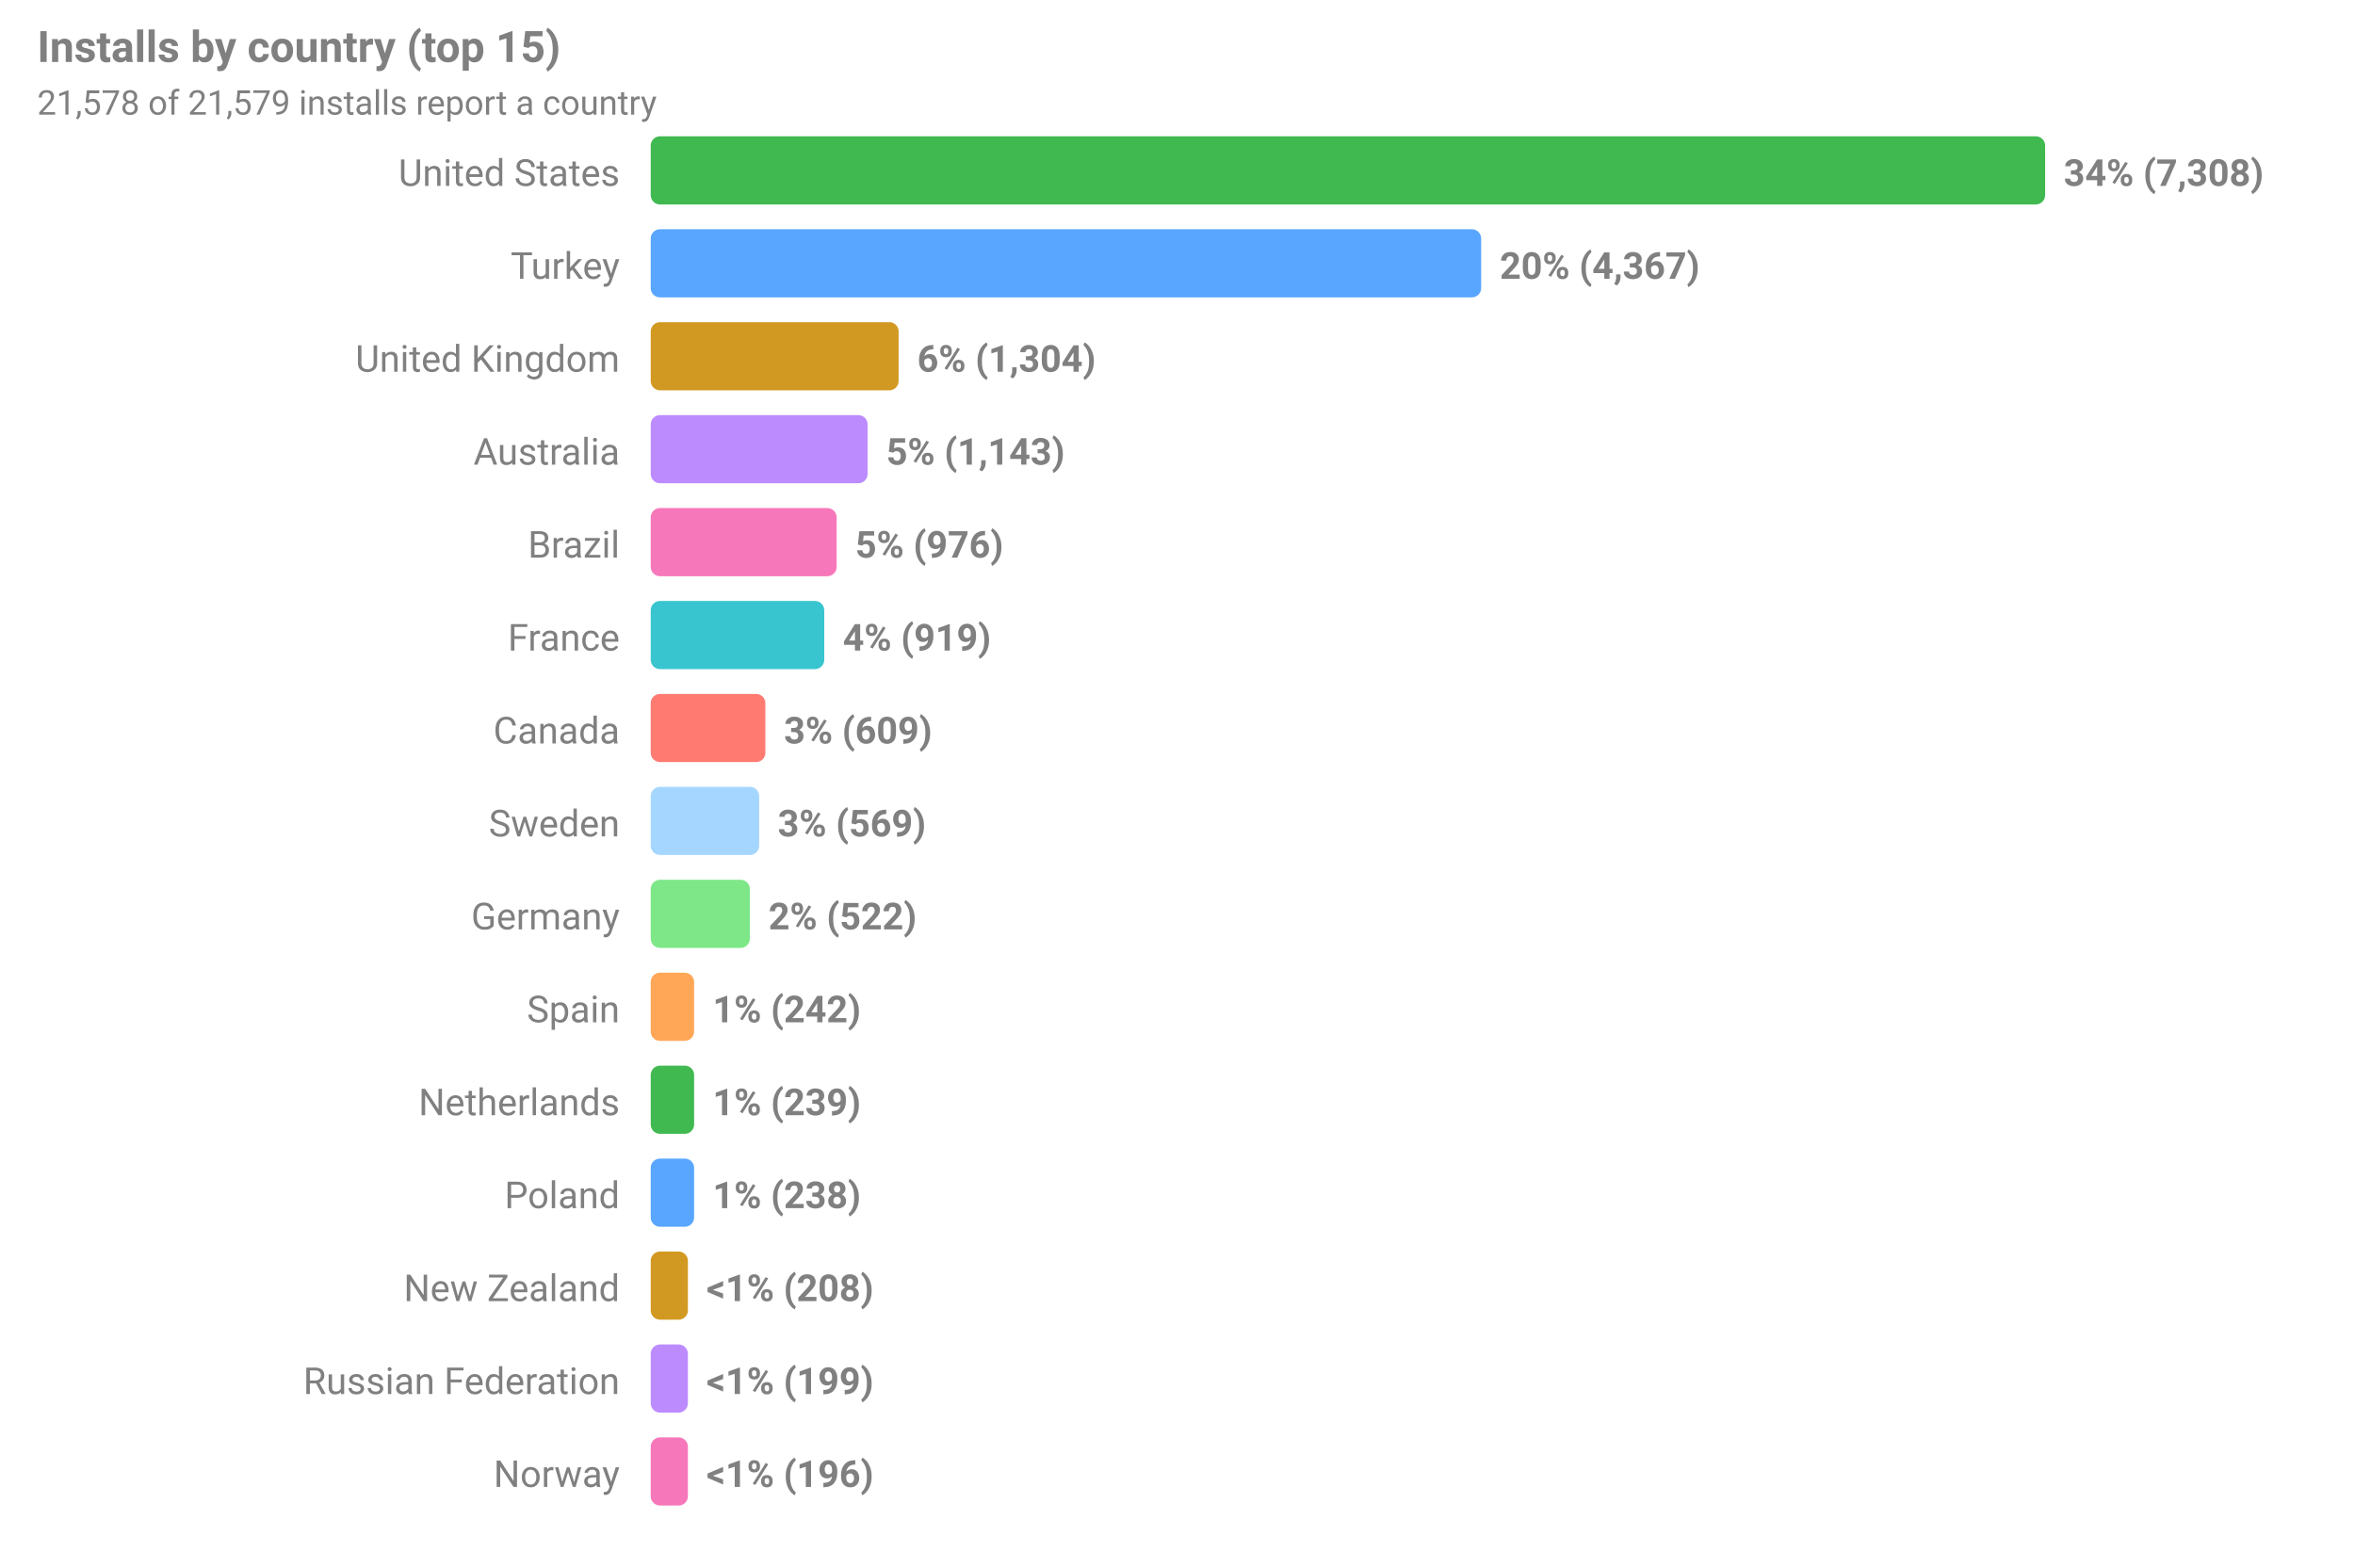
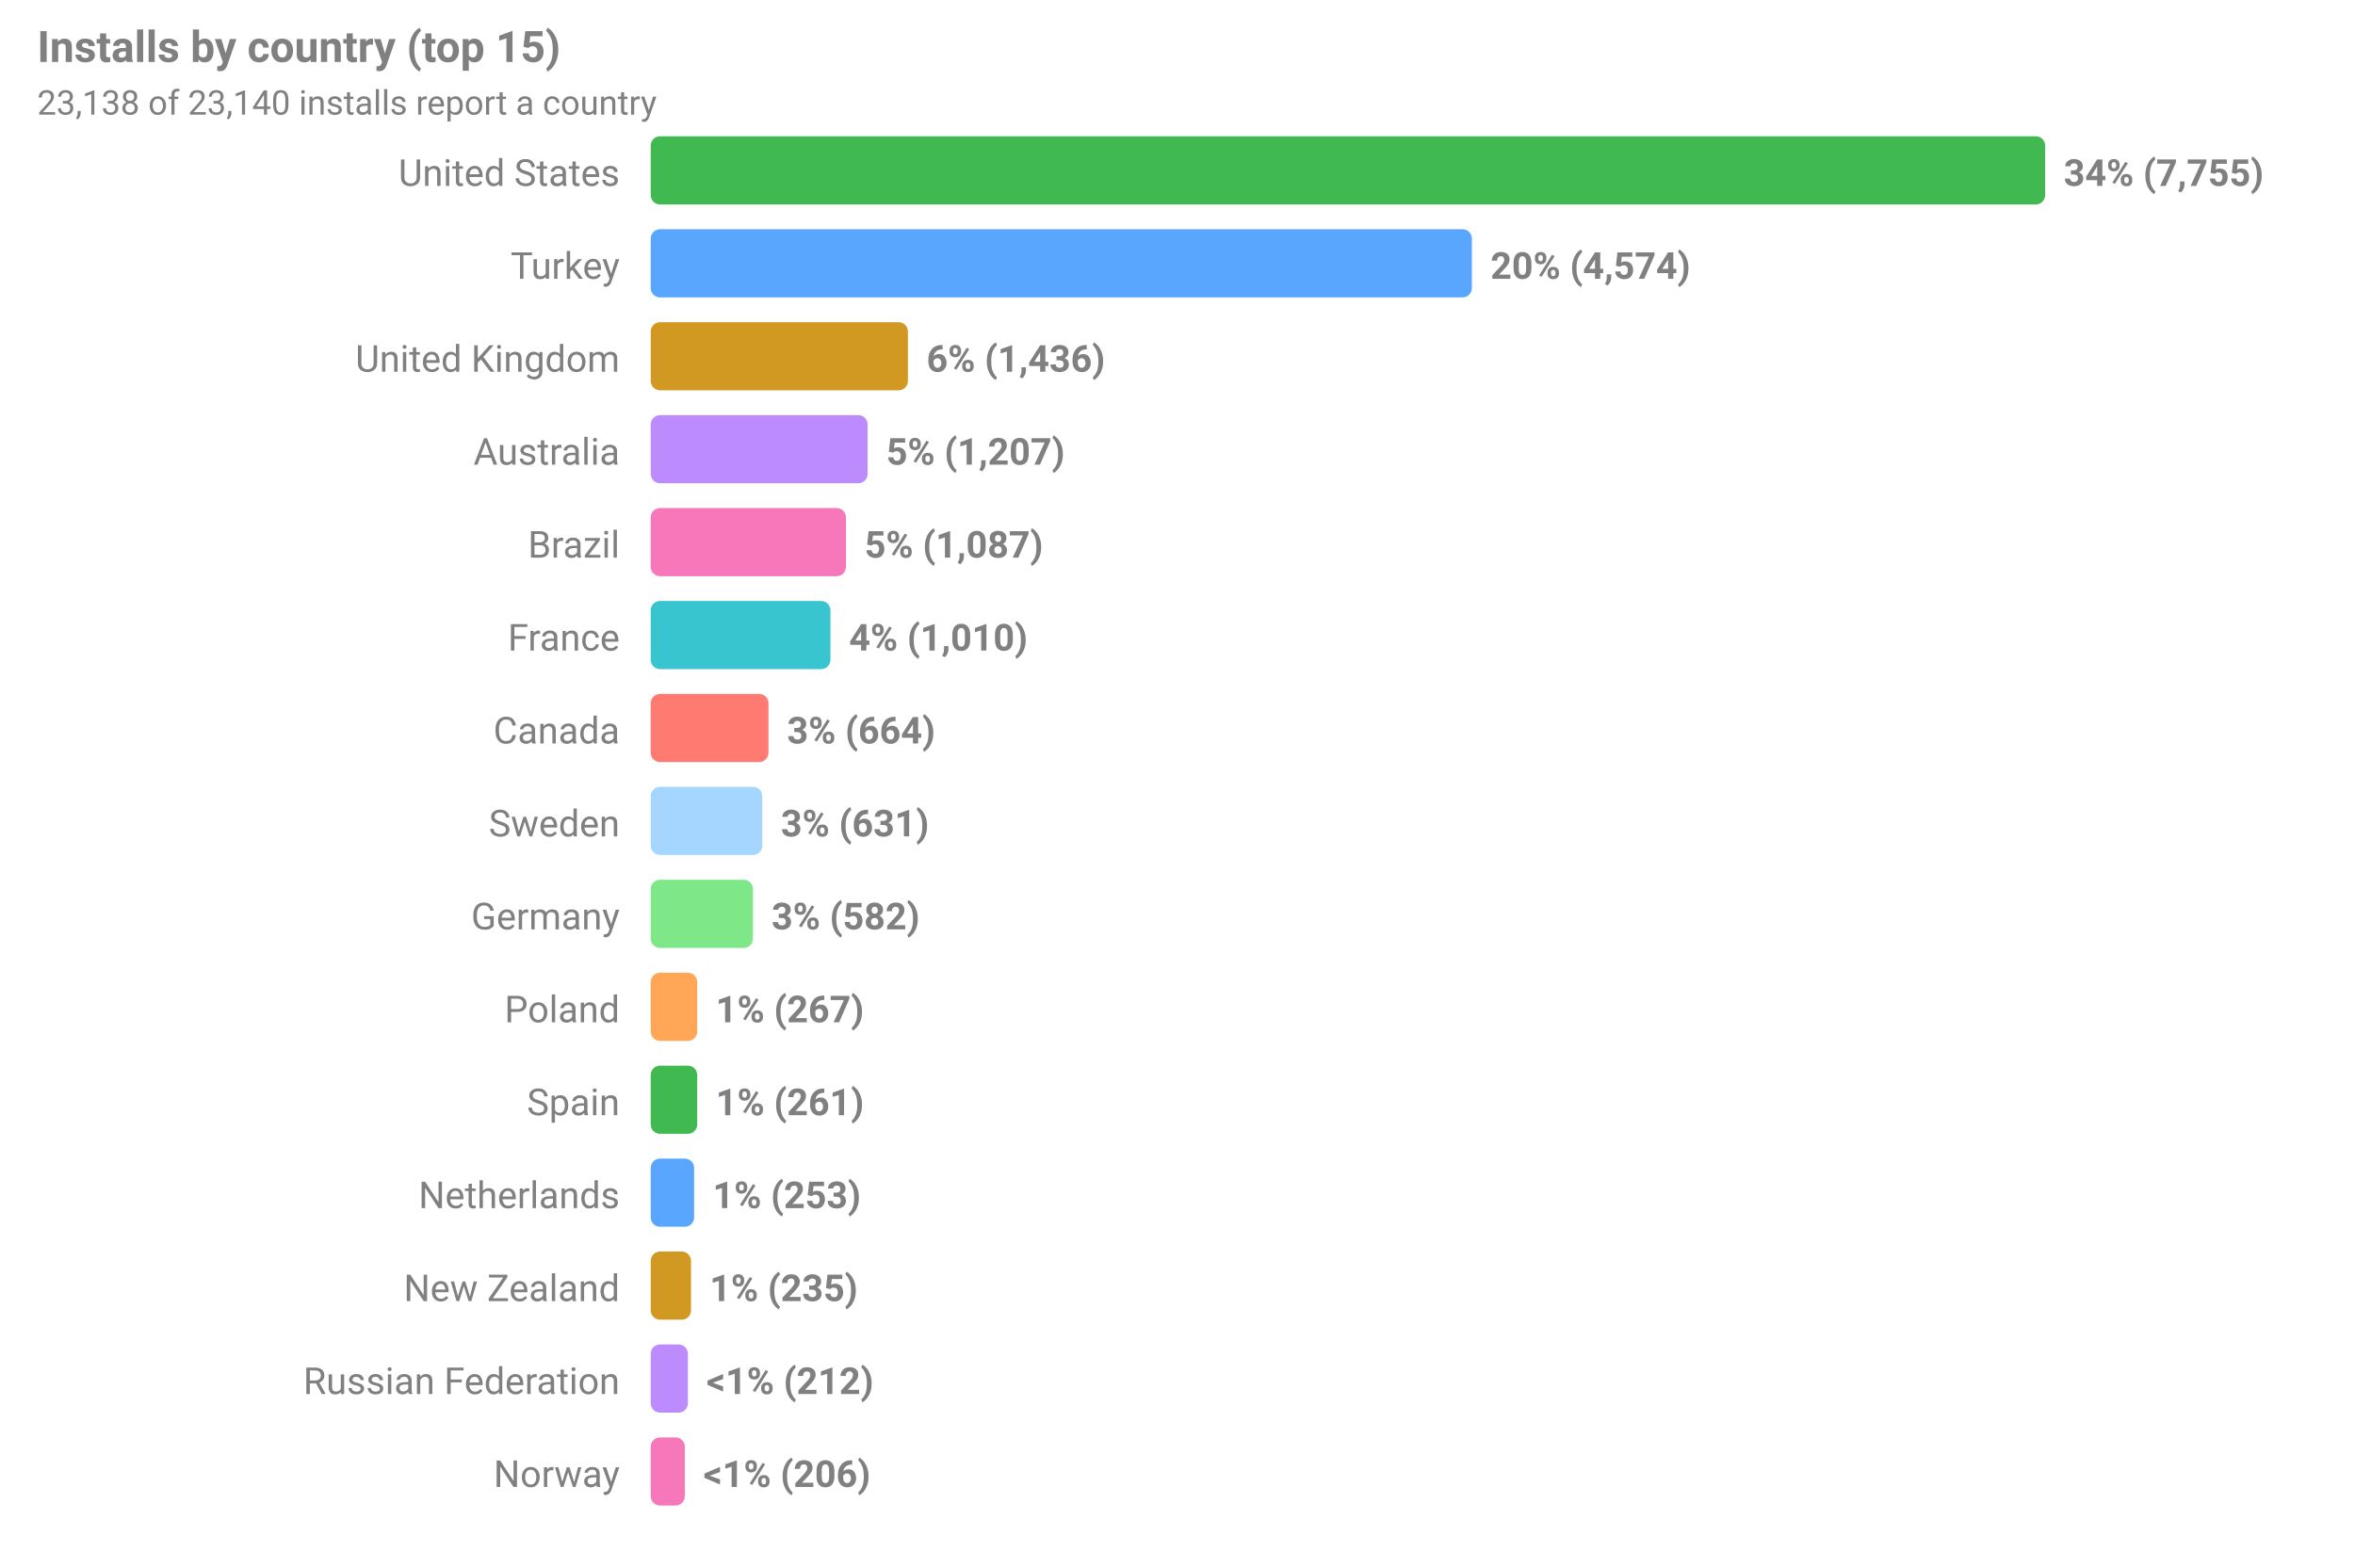
<svg xmlns="http://www.w3.org/2000/svg" width="760" height="506" viewBox="0 0 760 506" role="img" aria-label="Installs by country (top 15)">
  <style>
  text{font-family:-apple-system,BlinkMacSystemFont,'Segoe UI',Roboto,Helvetica,Arial,sans-serif}
  .grid{stroke:#808080;stroke-opacity:.3;stroke-width:1}
  .axis{stroke:#808080;stroke-width:1}
  .lbl{fill:#808080;font-size:12px}
  .val{fill:#808080;font-size:12px;font-weight:600}
  .title{fill:#808080;font-size:14px;font-weight:700}
  .sub{fill:#808080;font-size:11px}
  .gap{fill:#808080;opacity:.12}
  .gaplbl{fill:#808080;font-size:10px;opacity:.85}
+   .mark{stroke:#808080;stroke-opacity:.7;stroke-width:1;stroke-dasharray:2 3}
+   .markbg{fill:#808080;fill-opacity:.22}
+   .marklbl{fill:#808080;font-size:9.5px;font-weight:600}
  .ico{fill:#808080}
  .t1{fill:#e3b341}
  .t2{fill:#d29922}
  .t3{fill:#b7860b}
  .t4{fill:#946f0f}
</style>
  <text x="12" y="20" class="title">Installs by country (top 15)</text>
-   <text x="12" y="37" class="sub">21,578 of 21,579 installs report a country</text>
+   <text x="12" y="37" class="sub">23,138 of 23,140 installs report a country</text>
  <text x="200" y="60" class="lbl" text-anchor="end">United States</text>
-   <rect x="210" y="44" width="450" height="22" rx="3" fill="#3fb950" data-tip="United States: 34% (7,308)" />
-   <text x="666" y="60" class="val">34% (7,308)</text>
+   <rect x="210" y="44" width="450" height="22" rx="3" fill="#3fb950" data-tip="United States: 34% (7,755)" />
+   <text x="666" y="60" class="val">34% (7,755)</text>
  <text x="200" y="90" class="lbl" text-anchor="end">Turkey</text>
-   <rect x="210" y="74" width="268" height="22" rx="3" fill="#58a6ff" data-tip="Turkey: 20% (4,367)" />
-   <text x="484" y="90" class="val">20% (4,367)</text>
+   <rect x="210" y="74" width="265" height="22" rx="3" fill="#58a6ff" data-tip="Turkey: 20% (4,574)" />
+   <text x="481" y="90" class="val">20% (4,574)</text>
  <text x="200" y="120" class="lbl" text-anchor="end">United Kingdom</text>
-   <rect x="210" y="104" width="80" height="22" rx="3" fill="#d29922" data-tip="United Kingdom: 6% (1,304)" />
-   <text x="296" y="120" class="val">6% (1,304)</text>
+   <rect x="210" y="104" width="83" height="22" rx="3" fill="#d29922" data-tip="United Kingdom: 6% (1,436)" />
+   <text x="299" y="120" class="val">6% (1,436)</text>
  <text x="200" y="150" class="lbl" text-anchor="end">Australia</text>
-   <rect x="210" y="134" width="70" height="22" rx="3" fill="#bc8cff" data-tip="Australia: 5% (1,143)" />
-   <text x="286" y="150" class="val">5% (1,143)</text>
+   <rect x="210" y="134" width="70" height="22" rx="3" fill="#bc8cff" data-tip="Australia: 5% (1,207)" />
+   <text x="286" y="150" class="val">5% (1,207)</text>
  <text x="200" y="180" class="lbl" text-anchor="end">Brazil</text>
-   <rect x="210" y="164" width="60" height="22" rx="3" fill="#f778ba" data-tip="Brazil: 5% (976)" />
-   <text x="276" y="180" class="val">5% (976)</text>
+   <rect x="210" y="164" width="63" height="22" rx="3" fill="#f778ba" data-tip="Brazil: 5% (1,087)" />
+   <text x="279" y="180" class="val">5% (1,087)</text>
  <text x="200" y="210" class="lbl" text-anchor="end">France</text>
-   <rect x="210" y="194" width="56" height="22" rx="3" fill="#39c5cf" data-tip="France: 4% (919)" />
-   <text x="272" y="210" class="val">4% (919)</text>
+   <rect x="210" y="194" width="58" height="22" rx="3" fill="#39c5cf" data-tip="France: 4% (1,010)" />
+   <text x="274" y="210" class="val">4% (1,010)</text>
  <text x="200" y="240" class="lbl" text-anchor="end">Canada</text>
-   <rect x="210" y="224" width="37" height="22" rx="3" fill="#ff7b72" data-tip="Canada: 3% (609)" />
-   <text x="253" y="240" class="val">3% (609)</text>
+   <rect x="210" y="224" width="38" height="22" rx="3" fill="#ff7b72" data-tip="Canada: 3% (664)" />
+   <text x="254" y="240" class="val">3% (664)</text>
  <text x="200" y="270" class="lbl" text-anchor="end">Sweden</text>
-   <rect x="210" y="254" width="35" height="22" rx="3" fill="#a5d6ff" data-tip="Sweden: 3% (569)" />
-   <text x="251" y="270" class="val">3% (569)</text>
+   <rect x="210" y="254" width="36" height="22" rx="3" fill="#a5d6ff" data-tip="Sweden: 3% (631)" />
+   <text x="252" y="270" class="val">3% (631)</text>
  <text x="200" y="300" class="lbl" text-anchor="end">Germany</text>
-   <rect x="210" y="284" width="32" height="22" rx="3" fill="#7ee787" data-tip="Germany: 2% (522)" />
-   <text x="248" y="300" class="val">2% (522)</text>
-   <text x="200" y="330" class="lbl" text-anchor="end">Spain</text>
-   <rect x="210" y="314" width="14" height="22" rx="3" fill="#ffa657" data-tip="Spain: 1% (242)" />
-   <text x="230" y="330" class="val">1% (242)</text>
-   <text x="200" y="360" class="lbl" text-anchor="end">Netherlands</text>
-   <rect x="210" y="344" width="14" height="22" rx="3" fill="#3fb950" data-tip="Netherlands: 1% (239)" />
-   <text x="230" y="360" class="val">1% (239)</text>
-   <text x="200" y="390" class="lbl" text-anchor="end">Poland</text>
-   <rect x="210" y="374" width="14" height="22" rx="3" fill="#58a6ff" data-tip="Poland: 1% (238)" />
-   <text x="230" y="390" class="val">1% (238)</text>
+   <rect x="210" y="284" width="33" height="22" rx="3" fill="#7ee787" data-tip="Germany: 3% (582)" />
+   <text x="249" y="300" class="val">3% (582)</text>
+   <text x="200" y="330" class="lbl" text-anchor="end">Poland</text>
+   <rect x="210" y="314" width="15" height="22" rx="3" fill="#ffa657" data-tip="Poland: 1% (267)" />
+   <text x="231" y="330" class="val">1% (267)</text>
+   <text x="200" y="360" class="lbl" text-anchor="end">Spain</text>
+   <rect x="210" y="344" width="15" height="22" rx="3" fill="#3fb950" data-tip="Spain: 1% (261)" />
+   <text x="231" y="360" class="val">1% (261)</text>
+   <text x="200" y="390" class="lbl" text-anchor="end">Netherlands</text>
+   <rect x="210" y="374" width="14" height="22" rx="3" fill="#58a6ff" data-tip="Netherlands: 1% (253)" />
+   <text x="230" y="390" class="val">1% (253)</text>
  <text x="200" y="420" class="lbl" text-anchor="end">New Zealand</text>
-   <rect x="210" y="404" width="12" height="22" rx="3" fill="#d29922" data-tip="New Zealand: &lt;1% (208)" />
-   <text x="228" y="420" class="val">&lt;1% (208)</text>
+   <rect x="210" y="404" width="13" height="22" rx="3" fill="#d29922" data-tip="New Zealand: 1% (235)" />
+   <text x="229" y="420" class="val">1% (235)</text>
  <text x="200" y="450" class="lbl" text-anchor="end">Russian Federation</text>
-   <rect x="210" y="434" width="12" height="22" rx="3" fill="#bc8cff" data-tip="Russian Federation: &lt;1% (199)" />
-   <text x="228" y="450" class="val">&lt;1% (199)</text>
+   <rect x="210" y="434" width="12" height="22" rx="3" fill="#bc8cff" data-tip="Russian Federation: &lt;1% (212)" />
+   <text x="228" y="450" class="val">&lt;1% (212)</text>
  <text x="200" y="480" class="lbl" text-anchor="end">Norway</text>
-   <rect x="210" y="464" width="12" height="22" rx="3" fill="#f778ba" data-tip="Norway: &lt;1% (196)" />
-   <text x="228" y="480" class="val">&lt;1% (196)</text>
+   <rect x="210" y="464" width="11" height="22" rx="3" fill="#f778ba" data-tip="Norway: &lt;1% (206)" />
+   <text x="227" y="480" class="val">&lt;1% (206)</text>
</svg>
